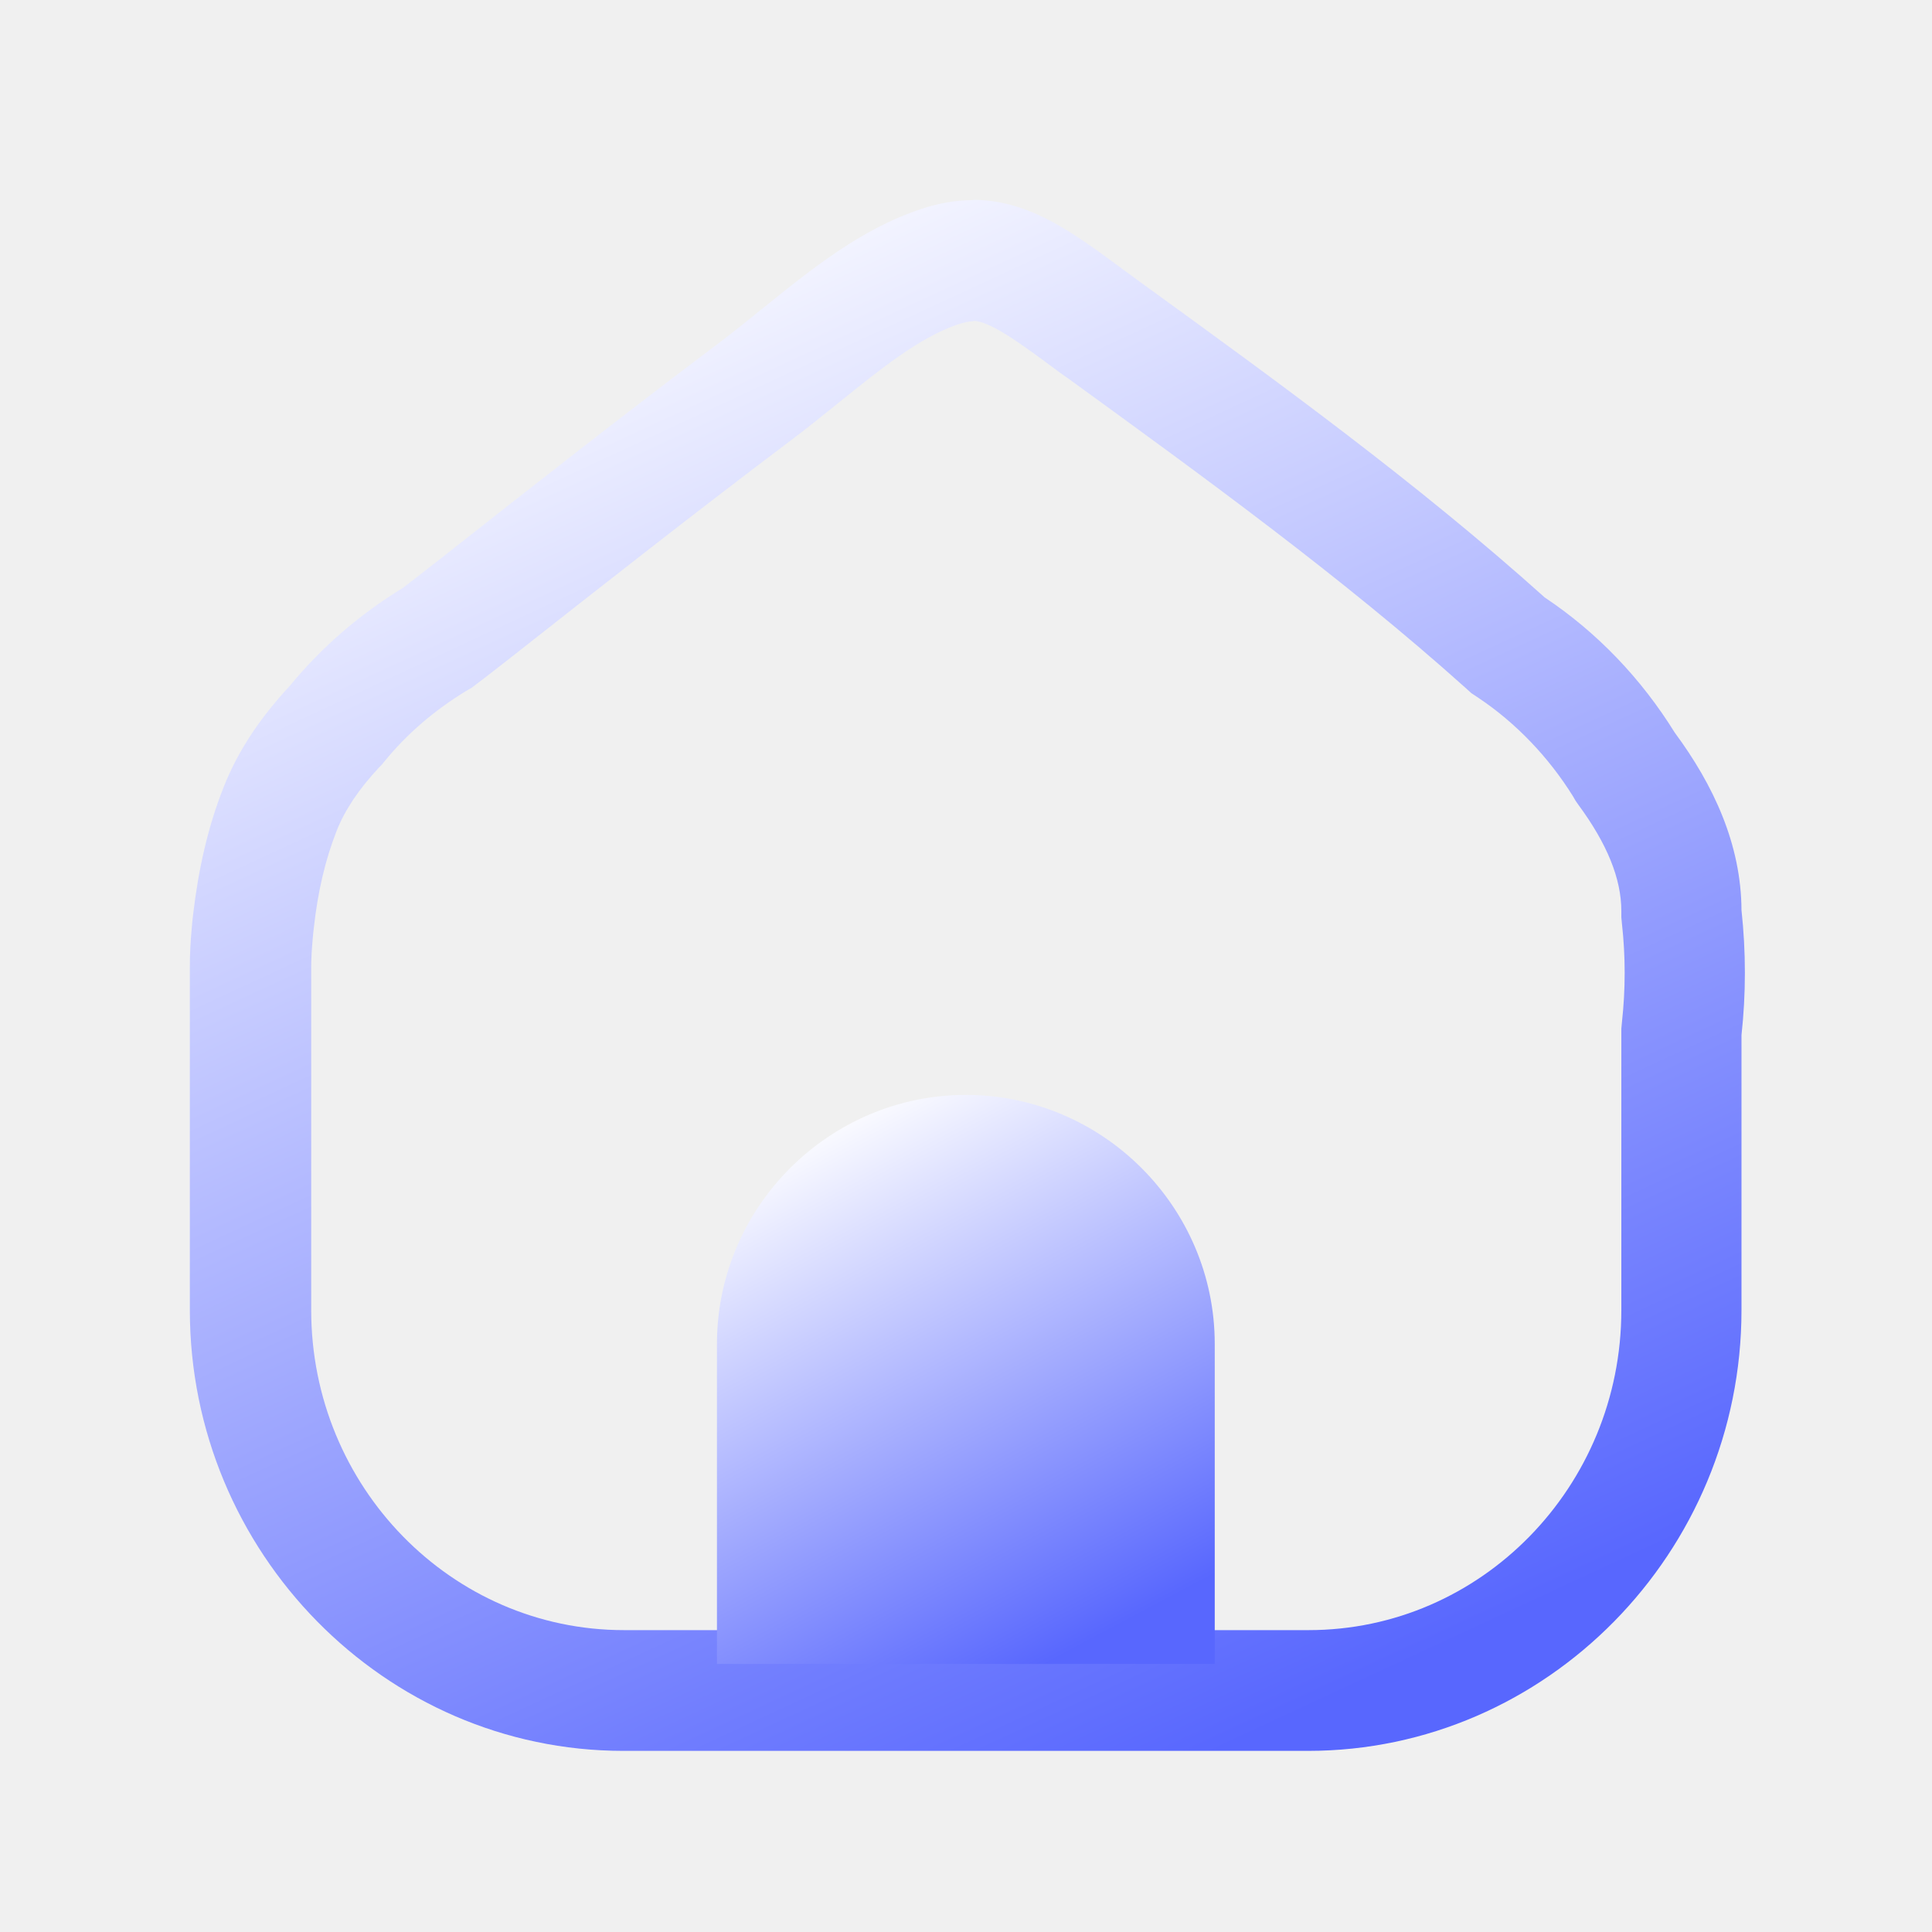
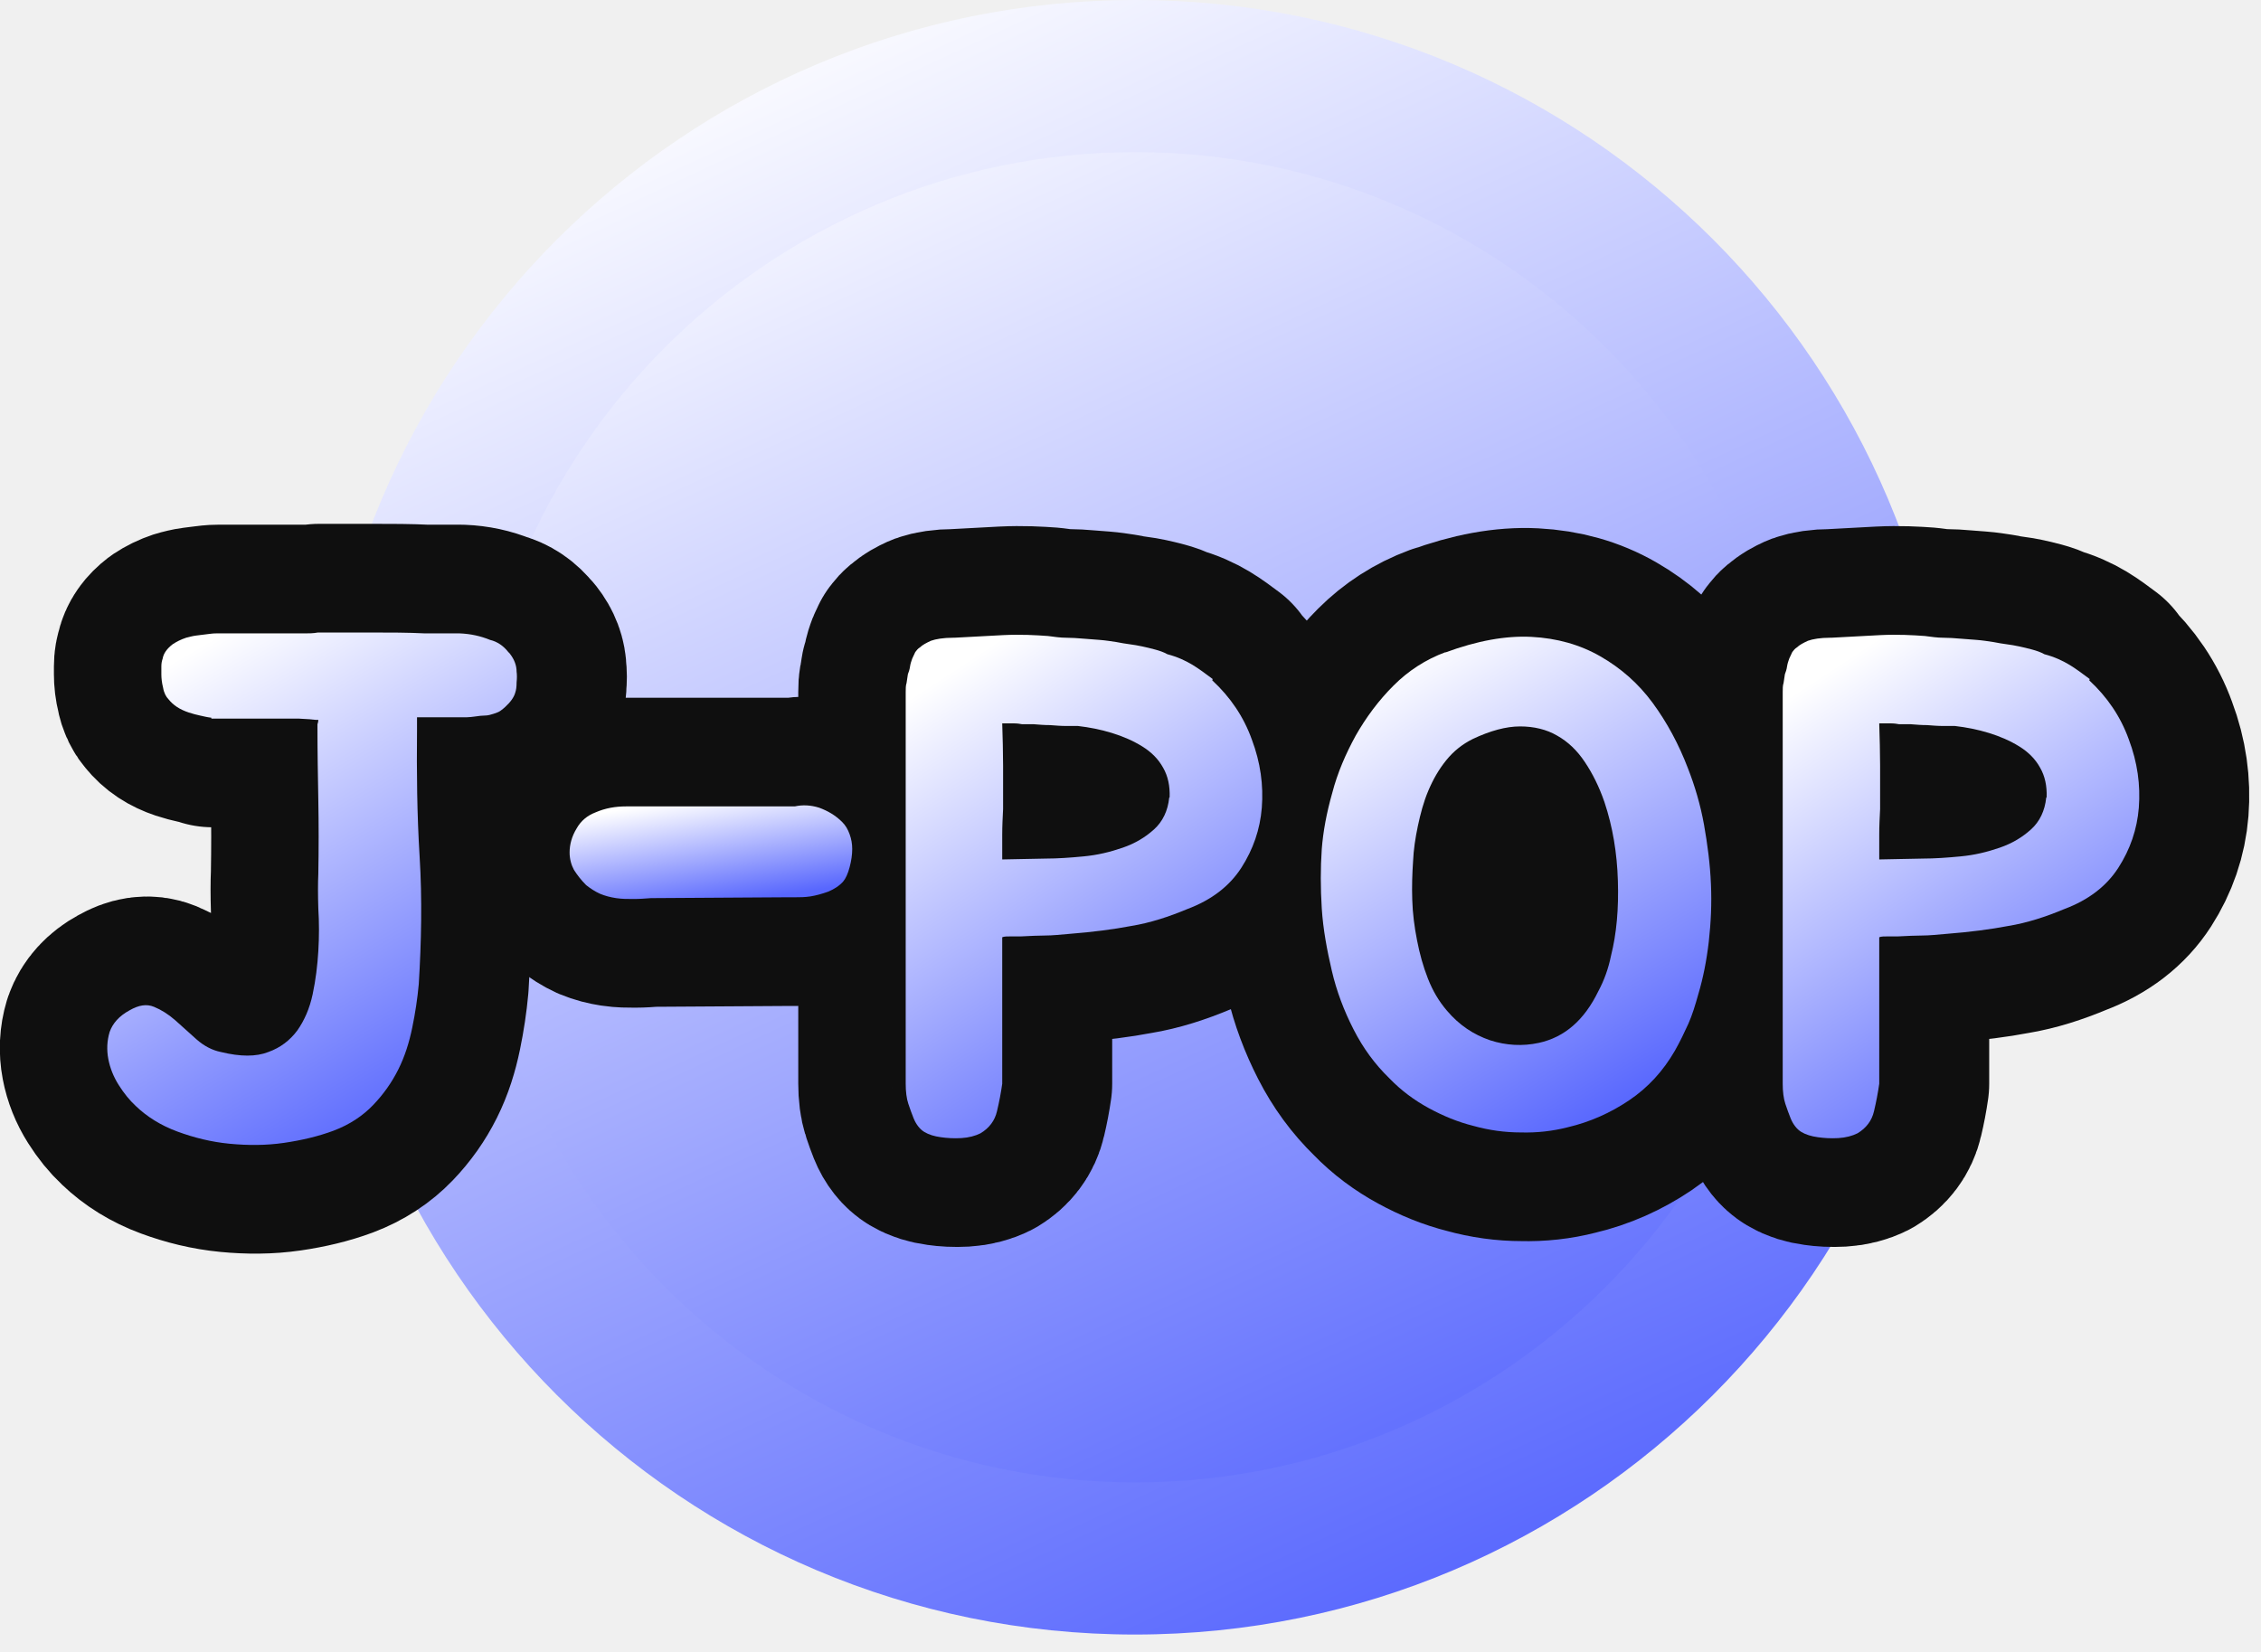
- <svg xmlns="http://www.w3.org/2000/svg" width="64" height="64" viewBox="0 0 64 64" fill="none">
-   <path d="M32.239 10.63C32.779 10.63 33.769 11.35 34.809 12.12C35.009 12.27 35.209 12.42 35.419 12.56L35.499 12.62C39.919 15.83 44.489 19.15 48.529 22.77L48.739 22.96L48.979 23.12C50.219 23.95 51.299 25.08 52.109 26.38L52.189 26.52L52.279 26.65C53.239 27.95 53.709 29.11 53.709 30.18V30.39L53.729 30.6C53.849 31.68 53.849 32.77 53.729 33.86L53.709 34.08V43.4C53.709 49.25 49.059 54 43.349 54H20.669C14.949 54 10.309 49.24 10.309 43.4V32.06C10.309 31.74 10.329 31.43 10.359 31.1C10.369 30.98 10.379 30.86 10.399 30.71C10.529 29.53 10.779 28.47 11.149 27.53C11.419 26.84 11.879 26.15 12.559 25.42L12.649 25.33L12.729 25.23C13.479 24.31 14.389 23.53 15.439 22.89L15.629 22.78L15.799 22.65L15.879 22.59C16.289 22.28 16.689 21.96 17.089 21.65C20.009 19.35 23.129 16.9 26.169 14.61C26.729 14.19 27.259 13.76 27.769 13.35C29.149 12.24 30.439 11.19 31.719 10.75C31.929 10.68 32.119 10.64 32.259 10.64M32.239 6.63C31.669 6.63 31.049 6.73 30.379 6.97C27.849 7.85 25.839 9.84 23.739 11.42C20.719 13.69 17.609 16.13 14.589 18.51C14.179 18.83 13.759 19.16 13.339 19.48C11.929 20.34 10.659 21.43 9.609 22.71C8.689 23.7 7.899 24.81 7.399 26.1C6.879 27.41 6.569 28.83 6.399 30.28C6.379 30.45 6.359 30.61 6.349 30.78C6.309 31.2 6.289 31.62 6.289 32.04V43.4C6.289 51.43 12.749 58 20.649 58H43.329C51.229 58 57.689 51.43 57.689 43.4V34.29C57.839 32.93 57.839 31.52 57.689 30.15C57.679 27.97 56.759 26 55.479 24.27C54.369 22.48 52.909 20.95 51.169 19.79C46.949 16 42.319 12.64 37.739 9.32C35.869 7.96 34.299 6.62 32.219 6.62L32.239 6.63Z" fill="url(#paint0_linear_2001_5288)" />
-   <path d="M32 36.27C27.47 36.27 23.75 39.98 23.75 44.52V55.12H40.24V44.52C40.24 39.989 36.53 36.27 31.99 36.27H32Z" fill="url(#paint1_linear_2001_5288)" />
+ <svg xmlns="http://www.w3.org/2000/svg" width="52" height="38" viewBox="0 0 52 38" fill="none">
+   <g clip-path="url(#clip0_2455_2641)">
+     <path d="M26.11 35.86C16.71 35.86 9.061 28.21 9.061 18.81C9.061 9.41 16.701 1.75 26.11 1.75C35.52 1.75 43.16 9.4 43.16 18.8C43.16 28.2 35.511 35.85 26.11 35.85V35.86Z" fill="url(#paint0_linear_2455_2641)" />
+     <path d="M26.111 3.5C34.551 3.5 41.411 10.37 41.411 18.8C41.411 27.23 34.541 34.1 26.111 34.1C17.681 34.1 10.811 27.23 10.811 18.8C10.811 10.37 17.671 3.5 26.111 3.5ZM26.111 0C15.721 0 7.301 8.42 7.301 18.8C7.301 29.18 15.721 37.6 26.101 37.6C36.481 37.6 44.901 29.18 44.901 18.8C44.901 8.42 36.491 0 26.111 0Z" fill="url(#paint1_linear_2455_2641)" />
+     <path d="M11.75 15.03C11.86 15.17 11.91 15.31 11.91 15.45C11.92 15.52 11.92 15.6 11.91 15.7C11.91 15.8 11.9 15.87 11.88 15.93C11.85 16.04 11.77 16.15 11.65 16.26C11.62 16.29 11.58 16.32 11.54 16.35C11.5 16.38 11.44 16.4 11.38 16.42C11.32 16.44 11.25 16.46 11.18 16.46C11.11 16.46 11.04 16.47 10.97 16.48C10.89 16.49 10.82 16.5 10.76 16.5C10.7 16.5 10.62 16.5 10.55 16.5H9.62V16.78C9.61 17.76 9.62 18.74 9.68 19.71C9.74 20.68 9.72 21.67 9.66 22.64C9.63 22.97 9.58 23.3 9.51 23.64C9.44 23.98 9.34 24.3 9.19 24.6C9.04 24.9 8.85 25.17 8.61 25.42C8.37 25.67 8.07 25.87 7.7 26.01C7.35 26.14 6.97 26.23 6.56 26.29C6.15 26.35 5.73 26.35 5.31 26.31C4.89 26.27 4.49 26.17 4.11 26.03C3.73 25.89 3.41 25.69 3.15 25.44C3.01 25.31 2.88 25.15 2.76 24.96C2.64 24.77 2.56 24.57 2.52 24.36C2.48 24.15 2.49 23.94 2.55 23.74C2.62 23.54 2.77 23.37 3.01 23.24C3.22 23.12 3.4 23.09 3.57 23.16C3.74 23.23 3.9 23.33 4.06 23.47C4.22 23.61 4.38 23.76 4.55 23.91C4.72 24.06 4.91 24.16 5.11 24.2C5.56 24.31 5.92 24.31 6.2 24.2C6.48 24.1 6.7 23.93 6.87 23.7C7.03 23.47 7.15 23.2 7.22 22.87C7.29 22.54 7.33 22.21 7.35 21.88C7.37 21.54 7.37 21.22 7.35 20.9C7.34 20.58 7.34 20.32 7.35 20.1C7.36 19.52 7.36 18.96 7.35 18.41C7.34 17.86 7.33 17.29 7.33 16.72V16.66C7.33 16.66 7.35 16.61 7.35 16.56H7.3C7.23 16.55 7.1 16.54 6.89 16.53C6.68 16.53 6.46 16.53 6.22 16.53C5.98 16.53 5.76 16.53 5.54 16.53C5.32 16.53 5.19 16.53 5.12 16.53H4.89V16.51C4.8 16.5 4.72 16.48 4.63 16.46C4.54 16.44 4.46 16.42 4.37 16.39C4.16 16.32 4.01 16.22 3.9 16.08C3.85 16.03 3.8 15.94 3.78 15.82C3.75 15.7 3.74 15.6 3.74 15.51V15.33C3.74 15.26 3.75 15.21 3.77 15.15C3.79 15.03 3.87 14.92 4 14.82C4.09 14.76 4.19 14.71 4.31 14.67C4.39 14.65 4.46 14.63 4.54 14.62C4.62 14.61 4.7 14.6 4.78 14.59C4.86 14.58 4.93 14.57 5.01 14.57H7.05C7.14 14.57 7.23 14.57 7.34 14.55H8.59C9 14.55 9.4 14.55 9.8 14.57H9.9C10.02 14.57 10.14 14.57 10.25 14.57C10.36 14.57 10.48 14.57 10.6 14.57C10.85 14.58 11.08 14.63 11.3 14.72C11.47 14.76 11.61 14.86 11.72 15L11.75 15.03Z" fill="#0F0F0F" stroke="#0F0F0F" stroke-width="5" stroke-linecap="round" stroke-linejoin="round" />
+     <path d="M18.311 18.55C18.491 18.51 18.681 18.52 18.871 18.58C19.061 18.65 19.241 18.75 19.401 18.91C19.481 18.99 19.531 19.08 19.571 19.19C19.611 19.3 19.631 19.41 19.631 19.53C19.631 19.66 19.611 19.8 19.571 19.95C19.531 20.1 19.481 20.21 19.421 20.28C19.331 20.38 19.221 20.45 19.081 20.51C18.941 20.56 18.801 20.6 18.671 20.62C18.541 20.64 18.431 20.64 18.341 20.64H18.191L15.001 20.66C14.871 20.67 14.741 20.68 14.601 20.68C14.461 20.68 14.331 20.68 14.201 20.66C14.071 20.64 13.951 20.61 13.831 20.56C13.721 20.51 13.611 20.44 13.511 20.36C13.391 20.24 13.301 20.12 13.231 20.01C13.171 19.9 13.131 19.76 13.131 19.61C13.131 19.43 13.181 19.24 13.291 19.06C13.391 18.88 13.541 18.76 13.721 18.69C13.951 18.59 14.181 18.55 14.431 18.55C14.671 18.55 14.921 18.55 15.171 18.55H18.311Z" fill="#0F0F0F" stroke="#0F0F0F" stroke-width="5" stroke-linecap="round" stroke-linejoin="round" />
+     <path d="M27.909 15.65C28.319 16.03 28.629 16.48 28.819 17.01C29.019 17.54 29.089 18.06 29.049 18.58C29.009 19.08 28.849 19.54 28.579 19.96C28.309 20.38 27.899 20.7 27.339 20.91C26.909 21.09 26.479 21.23 26.049 21.3C25.629 21.38 25.159 21.44 24.649 21.48C24.419 21.5 24.229 21.52 24.069 21.52C23.909 21.52 23.729 21.53 23.519 21.54H23.299C23.199 21.54 23.119 21.54 23.079 21.56V24.93C23.049 25.14 23.009 25.35 22.959 25.56C22.909 25.78 22.779 25.95 22.579 26.07C22.459 26.13 22.309 26.17 22.139 26.18C21.969 26.19 21.809 26.18 21.669 26.16C21.519 26.14 21.389 26.1 21.289 26.04C21.189 25.98 21.099 25.87 21.039 25.72C20.999 25.62 20.959 25.51 20.919 25.39C20.879 25.27 20.859 25.11 20.859 24.93V15.92C20.859 15.84 20.859 15.77 20.879 15.71C20.889 15.65 20.899 15.58 20.909 15.51C20.929 15.46 20.949 15.4 20.959 15.33C20.969 15.26 20.989 15.21 21.009 15.15C21.029 15.1 21.059 15.05 21.079 15C21.109 14.96 21.139 14.92 21.189 14.89C21.239 14.84 21.329 14.79 21.439 14.74C21.549 14.7 21.729 14.67 21.949 14.67H21.979C22.319 14.65 22.689 14.63 23.099 14.61C23.509 14.59 23.849 14.61 24.129 14.63C24.279 14.65 24.419 14.67 24.549 14.67C24.679 14.67 24.809 14.68 24.929 14.69C25.059 14.7 25.189 14.71 25.319 14.72C25.449 14.73 25.579 14.75 25.709 14.77C25.819 14.79 25.919 14.81 26.009 14.82C26.099 14.83 26.199 14.85 26.299 14.87C26.389 14.89 26.479 14.91 26.589 14.94C26.699 14.97 26.789 15 26.879 15.05C27.109 15.11 27.299 15.2 27.449 15.29C27.599 15.38 27.759 15.5 27.919 15.62L27.909 15.65ZM26.929 18.34C26.939 18.08 26.889 17.85 26.779 17.66C26.669 17.46 26.509 17.3 26.299 17.17C26.089 17.04 25.859 16.94 25.599 16.86C25.339 16.78 25.079 16.73 24.819 16.7C24.759 16.7 24.669 16.7 24.549 16.7C24.429 16.7 24.309 16.69 24.179 16.68C24.049 16.68 23.929 16.67 23.809 16.66C23.699 16.66 23.609 16.66 23.539 16.66C23.489 16.65 23.419 16.64 23.339 16.64H23.079C23.089 16.98 23.099 17.3 23.099 17.61V18.61C23.089 18.81 23.079 19 23.079 19.2V19.77L24.089 19.75C24.349 19.75 24.639 19.73 24.949 19.7C25.269 19.67 25.559 19.6 25.849 19.5C26.139 19.4 26.369 19.26 26.569 19.08C26.769 18.9 26.889 18.65 26.919 18.35L26.929 18.34Z" fill="#0F0F0F" stroke="#0F0F0F" stroke-width="5" stroke-linecap="round" stroke-linejoin="round" />
+     <path d="M33.271 15.01C34.001 14.74 34.661 14.62 35.251 14.65C35.841 14.68 36.371 14.83 36.841 15.1C37.311 15.37 37.711 15.72 38.041 16.17C38.371 16.62 38.641 17.12 38.851 17.67C39.011 18.08 39.141 18.52 39.221 18.97C39.301 19.42 39.361 19.88 39.381 20.33C39.401 20.78 39.381 21.22 39.331 21.66C39.281 22.1 39.201 22.5 39.091 22.87C39.021 23.12 38.951 23.35 38.861 23.55C38.771 23.75 38.671 23.96 38.551 24.17C38.281 24.64 37.931 25.02 37.501 25.31C37.071 25.6 36.601 25.81 36.091 25.93C35.741 26.02 35.381 26.06 35.011 26.05C34.641 26.05 34.281 26 33.921 25.9C33.561 25.81 33.221 25.67 32.891 25.49C32.561 25.31 32.261 25.09 31.991 24.81C31.651 24.48 31.381 24.11 31.161 23.68C30.941 23.25 30.771 22.8 30.661 22.33C30.551 21.86 30.461 21.38 30.431 20.9C30.401 20.42 30.401 19.97 30.431 19.53C30.461 19.13 30.541 18.7 30.671 18.24C30.791 17.78 30.981 17.34 31.211 16.92C31.451 16.5 31.741 16.11 32.081 15.77C32.421 15.43 32.821 15.17 33.281 15L33.271 15.01ZM37.081 21.99C37.211 21.48 37.261 20.9 37.241 20.26C37.221 19.62 37.121 19.02 36.931 18.45C36.811 18.1 36.661 17.8 36.481 17.53C36.301 17.26 36.091 17.06 35.841 16.92C35.601 16.78 35.311 16.71 34.991 16.71C34.671 16.71 34.301 16.81 33.901 17C33.661 17.12 33.461 17.28 33.291 17.49C33.121 17.7 32.991 17.93 32.881 18.19C32.771 18.45 32.701 18.72 32.641 19C32.581 19.28 32.541 19.55 32.531 19.81C32.511 20.09 32.501 20.39 32.511 20.7C32.521 21.01 32.561 21.32 32.621 21.63C32.681 21.94 32.761 22.23 32.871 22.51C32.981 22.79 33.121 23.03 33.311 23.25C33.591 23.58 33.921 23.8 34.301 23.93C34.671 24.05 35.051 24.07 35.421 23.99C36.021 23.86 36.471 23.46 36.791 22.8C36.921 22.56 37.021 22.29 37.081 21.99Z" fill="#0F0F0F" stroke="#0F0F0F" stroke-width="5" stroke-linecap="round" stroke-linejoin="round" />
+     <path d="M48.079 15.65C48.489 16.03 48.799 16.48 48.989 17.01C49.189 17.54 49.259 18.06 49.219 18.58C49.179 19.08 49.019 19.54 48.749 19.96C48.479 20.38 48.069 20.7 47.509 20.91C47.079 21.09 46.649 21.23 46.219 21.3C45.799 21.38 45.329 21.44 44.819 21.48C44.589 21.5 44.399 21.52 44.239 21.52C44.079 21.52 43.899 21.53 43.689 21.54H43.469C43.369 21.54 43.289 21.54 43.249 21.56V24.93C43.219 25.14 43.179 25.35 43.129 25.56C43.079 25.78 42.949 25.95 42.749 26.07C42.629 26.13 42.479 26.17 42.309 26.18C42.139 26.19 41.979 26.18 41.839 26.16C41.689 26.14 41.559 26.1 41.459 26.04C41.359 25.98 41.269 25.87 41.209 25.72C41.169 25.62 41.129 25.51 41.089 25.39C41.049 25.27 41.029 25.11 41.029 24.93V15.92C41.029 15.84 41.029 15.77 41.049 15.71C41.059 15.65 41.069 15.58 41.079 15.51C41.099 15.46 41.119 15.4 41.129 15.33C41.139 15.26 41.159 15.21 41.179 15.15C41.199 15.1 41.229 15.05 41.249 15C41.279 14.96 41.309 14.92 41.359 14.89C41.409 14.84 41.499 14.79 41.609 14.74C41.719 14.7 41.899 14.67 42.119 14.67H42.149C42.489 14.65 42.859 14.63 43.269 14.61C43.679 14.59 44.019 14.61 44.299 14.63C44.449 14.65 44.589 14.67 44.719 14.67C44.849 14.67 44.979 14.68 45.099 14.69C45.229 14.7 45.359 14.71 45.489 14.72C45.619 14.73 45.749 14.75 45.879 14.77C45.989 14.79 46.089 14.81 46.179 14.82C46.269 14.83 46.369 14.85 46.469 14.87C46.559 14.89 46.649 14.91 46.759 14.94C46.869 14.97 46.959 15 47.049 15.05C47.279 15.11 47.469 15.2 47.619 15.29C47.769 15.38 47.929 15.5 48.089 15.62L48.079 15.65ZM47.099 18.34C47.109 18.08 47.059 17.85 46.949 17.66C46.839 17.46 46.679 17.3 46.469 17.17C46.259 17.04 46.029 16.94 45.769 16.86C45.509 16.78 45.249 16.73 44.989 16.7C44.929 16.7 44.839 16.7 44.719 16.7C44.599 16.7 44.479 16.69 44.349 16.68C44.219 16.68 44.099 16.67 43.979 16.66C43.869 16.66 43.779 16.66 43.709 16.66C43.659 16.65 43.589 16.64 43.509 16.64H43.249C43.259 16.98 43.269 17.3 43.269 17.61V18.61C43.259 18.81 43.249 19 43.249 19.2V19.77L44.259 19.75C44.519 19.75 44.809 19.73 45.119 19.7C45.439 19.67 45.729 19.6 46.019 19.5C46.309 19.4 46.539 19.26 46.739 19.08C46.939 18.9 47.059 18.65 47.089 18.35L47.099 18.34Z" fill="#0F0F0F" stroke="#0F0F0F" stroke-width="5" stroke-linecap="round" stroke-linejoin="round" />
+     <path d="M11.721 15.03C11.831 15.17 11.881 15.31 11.881 15.45C11.891 15.52 11.891 15.6 11.881 15.7C11.881 15.8 11.871 15.87 11.851 15.93C11.821 16.04 11.741 16.15 11.621 16.26C11.591 16.29 11.551 16.32 11.511 16.35C11.471 16.38 11.411 16.4 11.351 16.42C11.291 16.44 11.221 16.46 11.151 16.46C11.081 16.46 11.011 16.47 10.941 16.48C10.861 16.49 10.791 16.5 10.731 16.5C10.671 16.5 10.591 16.5 10.521 16.5H9.591V16.78C9.581 17.76 9.591 18.74 9.651 19.71C9.711 20.68 9.691 21.67 9.631 22.64C9.601 22.97 9.551 23.3 9.481 23.64C9.411 23.98 9.311 24.3 9.161 24.6C9.011 24.9 8.821 25.17 8.581 25.42C8.341 25.67 8.041 25.87 7.671 26.01C7.321 26.14 6.941 26.23 6.531 26.29C6.121 26.35 5.701 26.35 5.281 26.31C4.861 26.27 4.461 26.17 4.081 26.03C3.701 25.89 3.381 25.69 3.121 25.44C2.981 25.31 2.851 25.15 2.731 24.96C2.611 24.77 2.531 24.57 2.491 24.36C2.451 24.15 2.461 23.94 2.521 23.74C2.591 23.54 2.741 23.37 2.981 23.24C3.191 23.12 3.371 23.09 3.541 23.16C3.711 23.23 3.871 23.33 4.031 23.47C4.191 23.61 4.351 23.76 4.521 23.91C4.691 24.06 4.881 24.16 5.081 24.2C5.531 24.31 5.891 24.31 6.171 24.2C6.451 24.1 6.671 23.93 6.841 23.7C7.001 23.47 7.121 23.2 7.191 22.87C7.261 22.54 7.301 22.21 7.321 21.88C7.341 21.54 7.341 21.22 7.321 20.9C7.311 20.58 7.311 20.32 7.321 20.1C7.331 19.52 7.331 18.96 7.321 18.41C7.311 17.86 7.301 17.29 7.301 16.72V16.66C7.301 16.66 7.321 16.61 7.321 16.56H7.271C7.201 16.55 7.071 16.54 6.861 16.53C6.651 16.53 6.431 16.53 6.191 16.53C5.951 16.53 5.731 16.53 5.511 16.53C5.291 16.53 5.161 16.53 5.091 16.53H4.861V16.51C4.771 16.5 4.691 16.48 4.601 16.46C4.511 16.44 4.431 16.42 4.341 16.39C4.131 16.32 3.981 16.22 3.871 16.08C3.821 16.03 3.771 15.94 3.751 15.82C3.721 15.7 3.711 15.6 3.711 15.51V15.33C3.711 15.26 3.721 15.21 3.741 15.15C3.761 15.03 3.841 14.92 3.971 14.82C4.061 14.76 4.161 14.71 4.281 14.67C4.361 14.65 4.431 14.63 4.511 14.62C4.591 14.61 4.671 14.6 4.751 14.59C4.831 14.58 4.901 14.57 4.981 14.57H7.021C7.111 14.57 7.201 14.57 7.311 14.55H8.561C8.971 14.55 9.371 14.55 9.771 14.57H9.871C9.991 14.57 10.111 14.57 10.221 14.57C10.331 14.57 10.451 14.57 10.571 14.57C10.821 14.58 11.051 14.63 11.271 14.72C11.441 14.76 11.581 14.86 11.691 15L11.721 15.03Z" fill="url(#paint2_linear_2455_2641)" />
+     <path d="M18.28 18.55C18.46 18.51 18.65 18.52 18.84 18.58C19.03 18.65 19.21 18.75 19.37 18.91C19.45 18.99 19.5 19.08 19.54 19.19C19.58 19.3 19.6 19.41 19.6 19.53C19.6 19.66 19.58 19.8 19.54 19.95C19.5 20.1 19.45 20.21 19.39 20.28C19.3 20.38 19.19 20.45 19.05 20.51C18.91 20.56 18.77 20.6 18.64 20.62C18.51 20.64 18.4 20.64 18.31 20.64H18.16L14.97 20.66C14.84 20.67 14.71 20.68 14.57 20.68C14.43 20.68 14.3 20.68 14.17 20.66C14.04 20.64 13.92 20.61 13.8 20.56C13.69 20.51 13.58 20.44 13.48 20.36C13.36 20.24 13.27 20.12 13.2 20.01C13.14 19.9 13.1 19.76 13.1 19.61C13.1 19.43 13.15 19.24 13.26 19.06C13.36 18.88 13.51 18.76 13.69 18.69C13.92 18.59 14.15 18.55 14.4 18.55C14.64 18.55 14.89 18.55 15.14 18.55H18.28Z" fill="url(#paint3_linear_2455_2641)" />
+     <path d="M27.88 15.65C28.29 16.03 28.6 16.48 28.79 17.01C28.99 17.54 29.06 18.06 29.02 18.58C28.98 19.08 28.82 19.54 28.55 19.96C28.28 20.38 27.87 20.7 27.31 20.91C26.88 21.09 26.45 21.23 26.02 21.3C25.6 21.38 25.13 21.44 24.62 21.48C24.39 21.5 24.2 21.52 24.04 21.52C23.88 21.52 23.7 21.53 23.49 21.54H23.27C23.17 21.54 23.09 21.54 23.05 21.56V24.93C23.02 25.14 22.98 25.35 22.93 25.56C22.88 25.78 22.75 25.95 22.55 26.07C22.43 26.13 22.28 26.17 22.11 26.18C21.94 26.19 21.78 26.18 21.64 26.16C21.49 26.14 21.36 26.1 21.26 26.04C21.16 25.98 21.07 25.87 21.01 25.72C20.97 25.62 20.93 25.51 20.89 25.39C20.85 25.27 20.83 25.11 20.83 24.93V15.92C20.83 15.84 20.83 15.77 20.85 15.71C20.86 15.65 20.87 15.58 20.88 15.51C20.9 15.46 20.92 15.4 20.93 15.33C20.94 15.26 20.96 15.21 20.98 15.15C21 15.1 21.03 15.05 21.05 15C21.08 14.96 21.11 14.92 21.16 14.89C21.21 14.84 21.3 14.79 21.41 14.74C21.52 14.7 21.7 14.67 21.92 14.67H21.95C22.29 14.65 22.66 14.63 23.07 14.61C23.48 14.59 23.82 14.61 24.1 14.63C24.25 14.65 24.39 14.67 24.52 14.67C24.65 14.67 24.78 14.68 24.9 14.69C25.03 14.7 25.16 14.71 25.29 14.72C25.42 14.73 25.55 14.75 25.68 14.77C25.79 14.79 25.89 14.81 25.98 14.82C26.07 14.83 26.17 14.85 26.27 14.87C26.36 14.89 26.45 14.91 26.56 14.94C26.67 14.97 26.76 15 26.85 15.05C27.08 15.11 27.27 15.2 27.42 15.29C27.57 15.38 27.73 15.5 27.89 15.62L27.88 15.65ZM26.9 18.34C26.91 18.08 26.86 17.85 26.75 17.66C26.64 17.46 26.48 17.3 26.27 17.17C26.06 17.04 25.83 16.94 25.57 16.86C25.31 16.78 25.05 16.73 24.79 16.7C24.73 16.7 24.64 16.7 24.52 16.7C24.4 16.7 24.28 16.69 24.15 16.68C24.02 16.68 23.9 16.67 23.78 16.66C23.67 16.66 23.58 16.66 23.51 16.66C23.46 16.65 23.39 16.64 23.31 16.64H23.05C23.06 16.98 23.07 17.3 23.07 17.61V18.61C23.06 18.81 23.05 19 23.05 19.2V19.77L24.06 19.75C24.32 19.75 24.61 19.73 24.92 19.7C25.24 19.67 25.53 19.6 25.82 19.5C26.11 19.4 26.34 19.26 26.54 19.08C26.74 18.9 26.86 18.65 26.89 18.35L26.9 18.34Z" fill="url(#paint4_linear_2455_2641)" />
+     <path d="M33.239 15.01C33.969 14.74 34.63 14.62 35.219 14.65C35.809 14.68 36.34 14.83 36.809 15.1C37.279 15.37 37.679 15.72 38.01 16.17C38.34 16.62 38.609 17.12 38.819 17.67C38.98 18.08 39.109 18.52 39.19 18.97C39.27 19.42 39.33 19.88 39.349 20.33C39.37 20.78 39.349 21.22 39.3 21.66C39.249 22.1 39.169 22.5 39.059 22.87C38.989 23.12 38.919 23.35 38.83 23.55C38.739 23.75 38.639 23.96 38.52 24.17C38.249 24.64 37.9 25.02 37.469 25.31C37.039 25.6 36.569 25.81 36.059 25.93C35.709 26.02 35.349 26.06 34.98 26.05C34.609 26.05 34.249 26 33.889 25.9C33.529 25.81 33.19 25.67 32.859 25.49C32.529 25.31 32.23 25.09 31.959 24.81C31.619 24.48 31.349 24.11 31.13 23.68C30.91 23.25 30.739 22.8 30.63 22.33C30.52 21.86 30.43 21.38 30.399 20.9C30.369 20.42 30.369 19.97 30.399 19.53C30.43 19.13 30.509 18.7 30.64 18.24C30.759 17.78 30.95 17.34 31.18 16.92C31.419 16.5 31.709 16.11 32.05 15.77C32.389 15.43 32.789 15.17 33.249 15L33.239 15.01ZM37.05 21.99C37.179 21.48 37.23 20.9 37.209 20.26C37.19 19.62 37.09 19.02 36.9 18.45C36.779 18.1 36.63 17.8 36.45 17.53C36.27 17.26 36.059 17.06 35.809 16.92C35.569 16.78 35.279 16.71 34.959 16.71C34.639 16.71 34.27 16.81 33.87 17C33.63 17.12 33.429 17.28 33.26 17.49C33.09 17.7 32.959 17.93 32.849 18.19C32.739 18.45 32.669 18.72 32.609 19C32.55 19.28 32.51 19.55 32.499 19.81C32.48 20.09 32.469 20.39 32.48 20.7C32.489 21.01 32.529 21.32 32.59 21.63C32.65 21.94 32.73 22.23 32.84 22.51C32.95 22.79 33.09 23.03 33.279 23.25C33.559 23.58 33.889 23.8 34.27 23.93C34.639 24.05 35.02 24.07 35.389 23.99C35.989 23.86 36.44 23.46 36.76 22.8C36.889 22.56 36.989 22.29 37.05 21.99Z" fill="url(#paint5_linear_2455_2641)" />
+     <path d="M48.05 15.65C48.46 16.03 48.77 16.48 48.96 17.01C49.16 17.54 49.23 18.06 49.19 18.58C49.15 19.08 48.99 19.54 48.72 19.96C48.45 20.38 48.04 20.7 47.48 20.91C47.05 21.09 46.62 21.23 46.19 21.3C45.77 21.38 45.3 21.44 44.79 21.48C44.56 21.5 44.37 21.52 44.21 21.52C44.05 21.52 43.87 21.53 43.66 21.54H43.44C43.34 21.54 43.26 21.54 43.22 21.56V24.93C43.19 25.14 43.15 25.35 43.1 25.56C43.05 25.78 42.92 25.95 42.72 26.07C42.6 26.13 42.45 26.17 42.28 26.18C42.11 26.19 41.95 26.18 41.81 26.16C41.66 26.14 41.53 26.1 41.43 26.04C41.33 25.98 41.24 25.87 41.18 25.72C41.14 25.62 41.1 25.51 41.06 25.39C41.02 25.27 41 25.11 41 24.93V15.92C41 15.84 41 15.77 41.02 15.71C41.03 15.65 41.04 15.58 41.05 15.51C41.07 15.46 41.09 15.4 41.1 15.33C41.11 15.26 41.13 15.21 41.15 15.15C41.17 15.1 41.2 15.05 41.22 15C41.25 14.96 41.28 14.92 41.33 14.89C41.38 14.84 41.47 14.79 41.58 14.74C41.69 14.7 41.87 14.67 42.09 14.67H42.12C42.46 14.65 42.83 14.63 43.24 14.61C43.65 14.59 43.99 14.61 44.27 14.63C44.42 14.65 44.56 14.67 44.69 14.67C44.82 14.67 44.95 14.68 45.07 14.69C45.2 14.7 45.33 14.71 45.46 14.72C45.59 14.73 45.72 14.75 45.85 14.77C45.96 14.79 46.06 14.81 46.15 14.82C46.24 14.83 46.34 14.85 46.44 14.87C46.53 14.89 46.62 14.91 46.73 14.94C46.84 14.97 46.93 15 47.02 15.05C47.25 15.11 47.44 15.2 47.59 15.29C47.74 15.38 47.9 15.5 48.06 15.62L48.05 15.65ZM47.07 18.34C47.08 18.08 47.03 17.85 46.92 17.66C46.81 17.46 46.65 17.3 46.44 17.17C46.23 17.04 46 16.94 45.74 16.86C45.48 16.78 45.22 16.73 44.96 16.7C44.9 16.7 44.81 16.7 44.69 16.7C44.57 16.7 44.45 16.69 44.32 16.68C44.19 16.68 44.07 16.67 43.95 16.66C43.84 16.66 43.75 16.66 43.68 16.66C43.63 16.65 43.56 16.64 43.48 16.64H43.22C43.23 16.98 43.24 17.3 43.24 17.61V18.61C43.23 18.81 43.22 19 43.22 19.2V19.77L44.23 19.75C44.49 19.75 44.78 19.73 45.09 19.7C45.41 19.67 45.7 19.6 45.99 19.5C46.28 19.4 46.51 19.26 46.71 19.08C46.91 18.9 47.03 18.65 47.06 18.35L47.07 18.34Z" fill="url(#paint6_linear_2455_2641)" />
+   </g>
  <defs>
-     <linearGradient id="paint0_linear_2001_5288" x1="13.113" y1="10.245" x2="36.187" y2="59.969" gradientUnits="userSpaceOnUse">
+     <linearGradient id="paint0_linear_2455_2641" x1="13.578" y1="4.157" x2="28.924" y2="37.133" gradientUnits="userSpaceOnUse">
      <stop stop-color="white" />
      <stop offset="1" stop-color="#5867FE" />
    </linearGradient>
-     <linearGradient id="paint1_linear_2001_5288" x1="25.935" y1="37.599" x2="35.126" y2="54.882" gradientUnits="userSpaceOnUse">
+     <linearGradient id="paint1_linear_2455_2641" x1="12.282" y1="2.653" x2="29.195" y2="39.007" gradientUnits="userSpaceOnUse">
      <stop stop-color="white" />
      <stop offset="1" stop-color="#5867FE" />
    </linearGradient>
+     <linearGradient id="paint2_linear_2455_2641" x1="3.715" y1="15.382" x2="9.743" y2="25.737" gradientUnits="userSpaceOnUse">
+       <stop stop-color="white" />
+       <stop offset="1" stop-color="#5867FE" />
+     </linearGradient>
+     <linearGradient id="paint3_linear_2455_2641" x1="13.961" y1="18.678" x2="14.342" y2="21.153" gradientUnits="userSpaceOnUse">
+       <stop stop-color="white" />
+       <stop offset="1" stop-color="#5867FE" />
+     </linearGradient>
+     <linearGradient id="paint4_linear_2455_2641" x1="21.916" y1="15.419" x2="28.168" y2="24.933" gradientUnits="userSpaceOnUse">
+       <stop stop-color="white" />
+       <stop offset="1" stop-color="#5867FE" />
+     </linearGradient>
+     <linearGradient id="paint5_linear_2455_2641" x1="31.567" y1="15.45" x2="37.442" y2="25.393" gradientUnits="userSpaceOnUse">
+       <stop stop-color="white" />
+       <stop offset="1" stop-color="#5867FE" />
+     </linearGradient>
+     <linearGradient id="paint6_linear_2455_2641" x1="42.086" y1="15.419" x2="48.338" y2="24.933" gradientUnits="userSpaceOnUse">
+       <stop stop-color="white" />
+       <stop offset="1" stop-color="#5867FE" />
+     </linearGradient>
+     <clipPath id="clip0_2455_2641">
+       <rect width="51.73" height="37.61" fill="white" />
+     </clipPath>
  </defs>
</svg>
